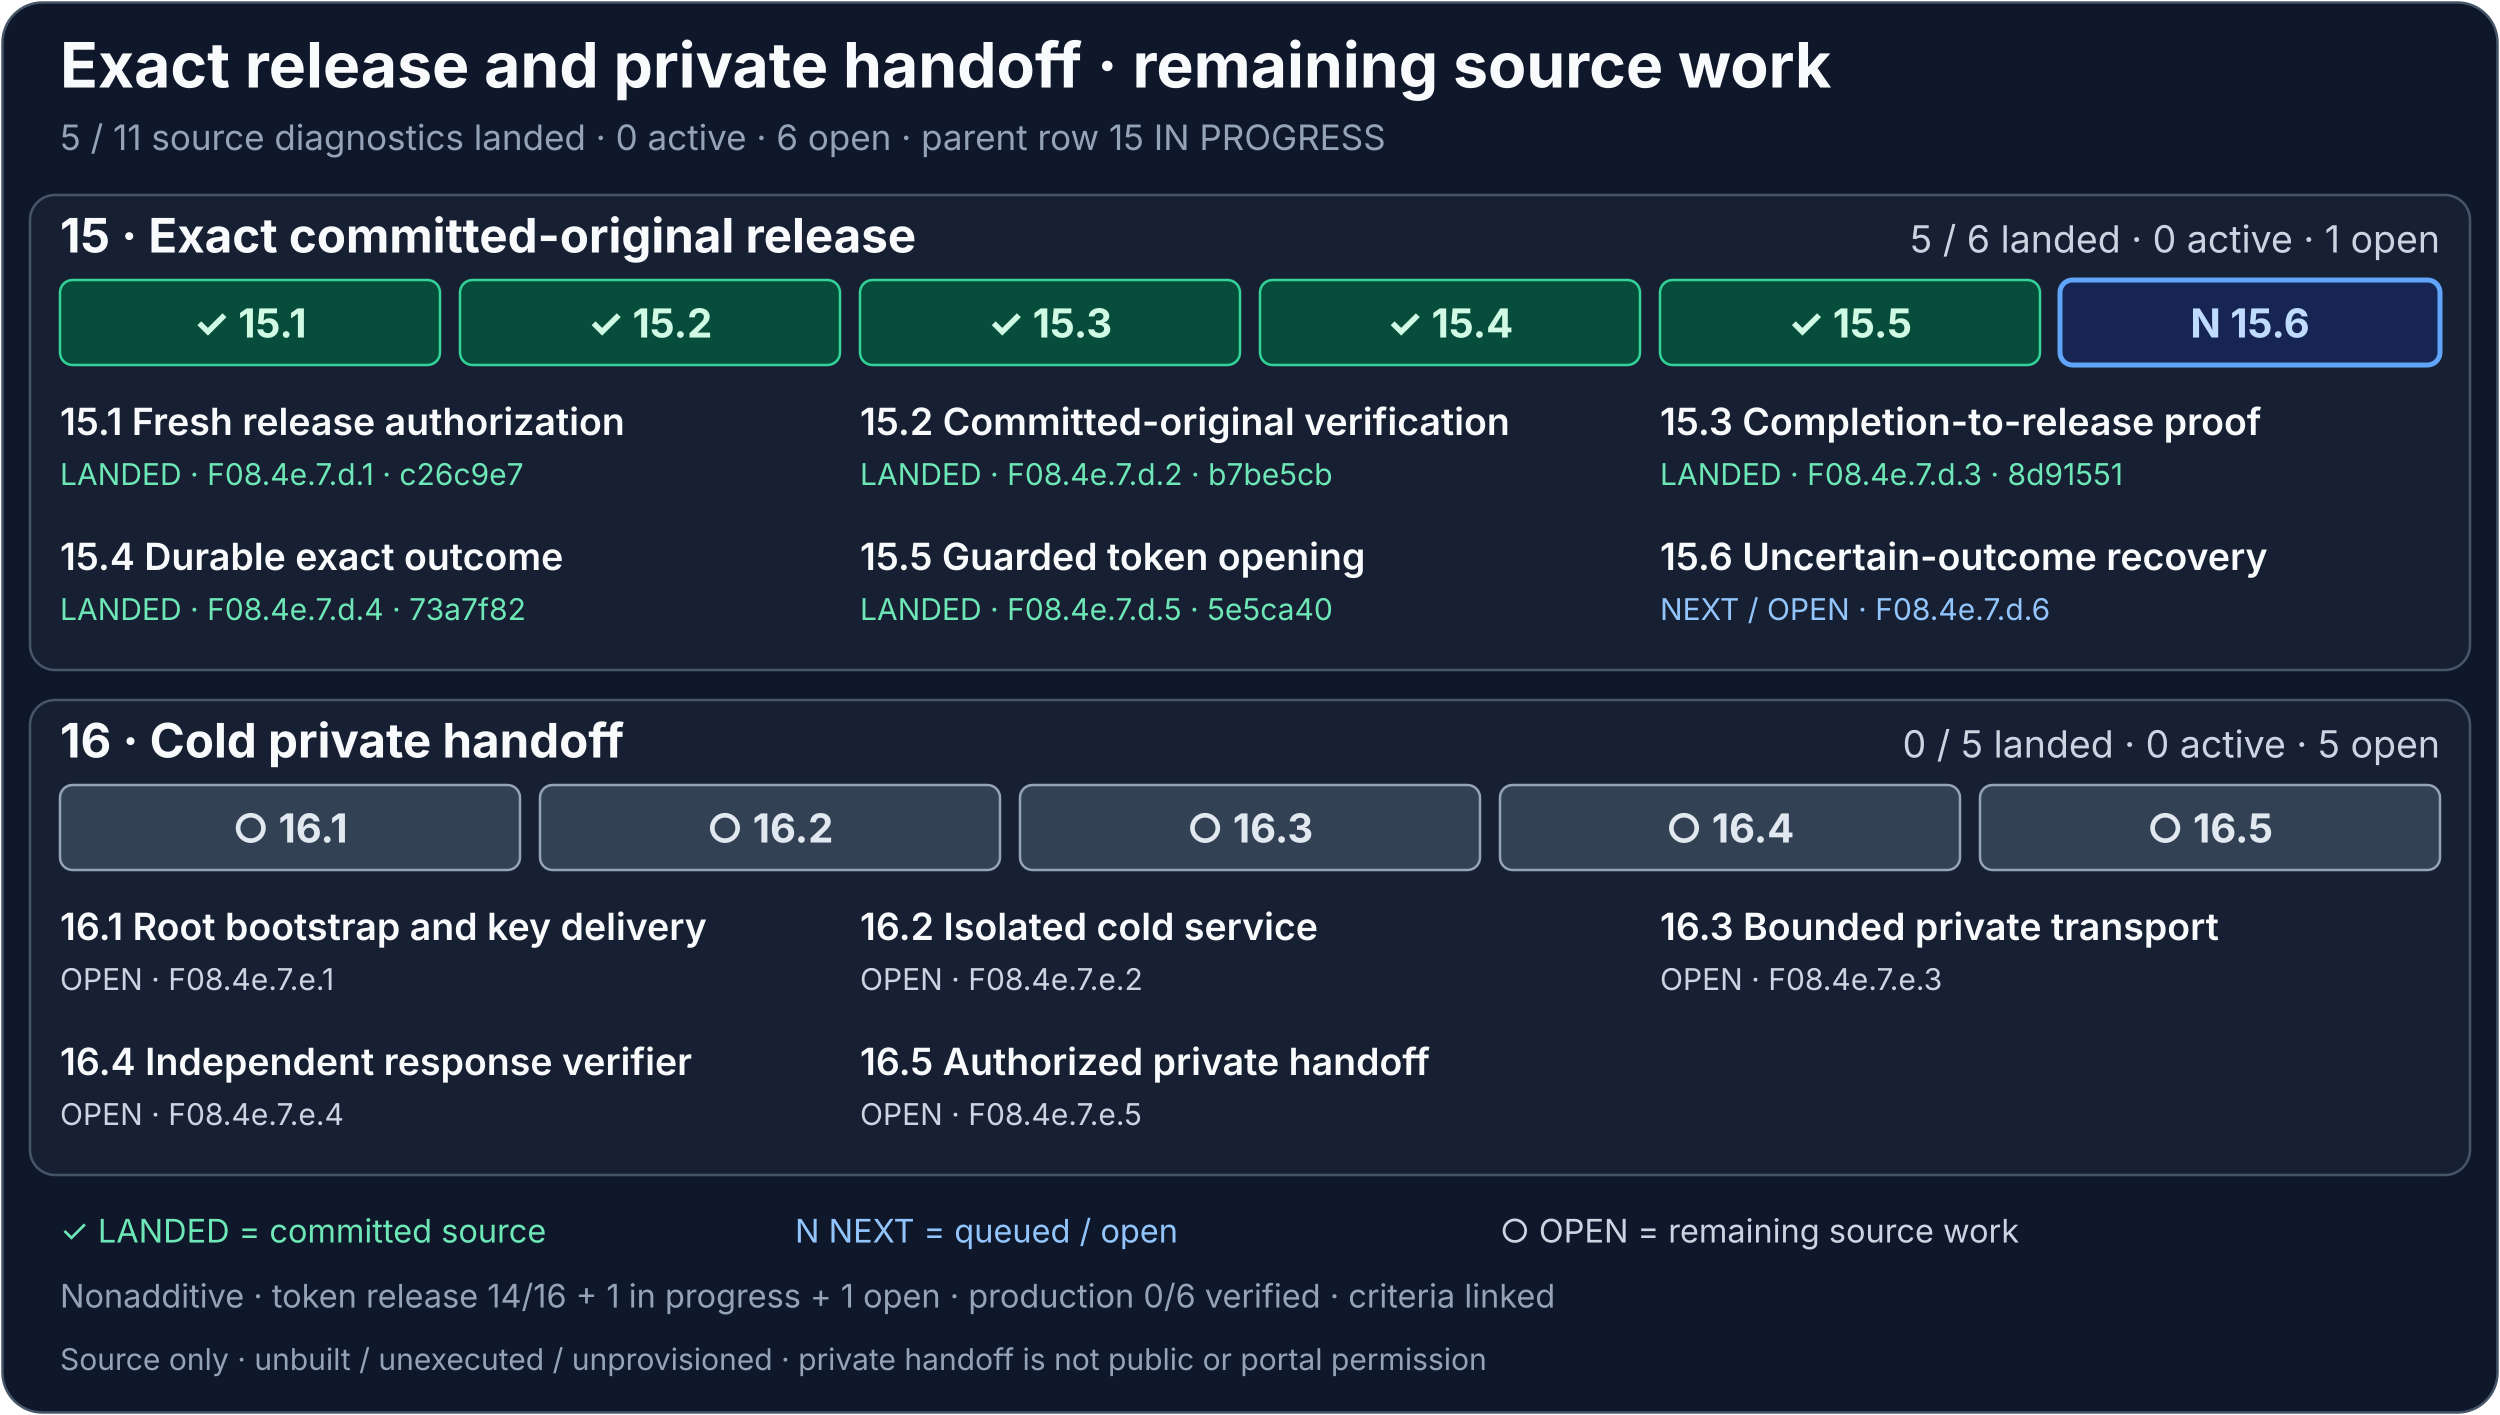
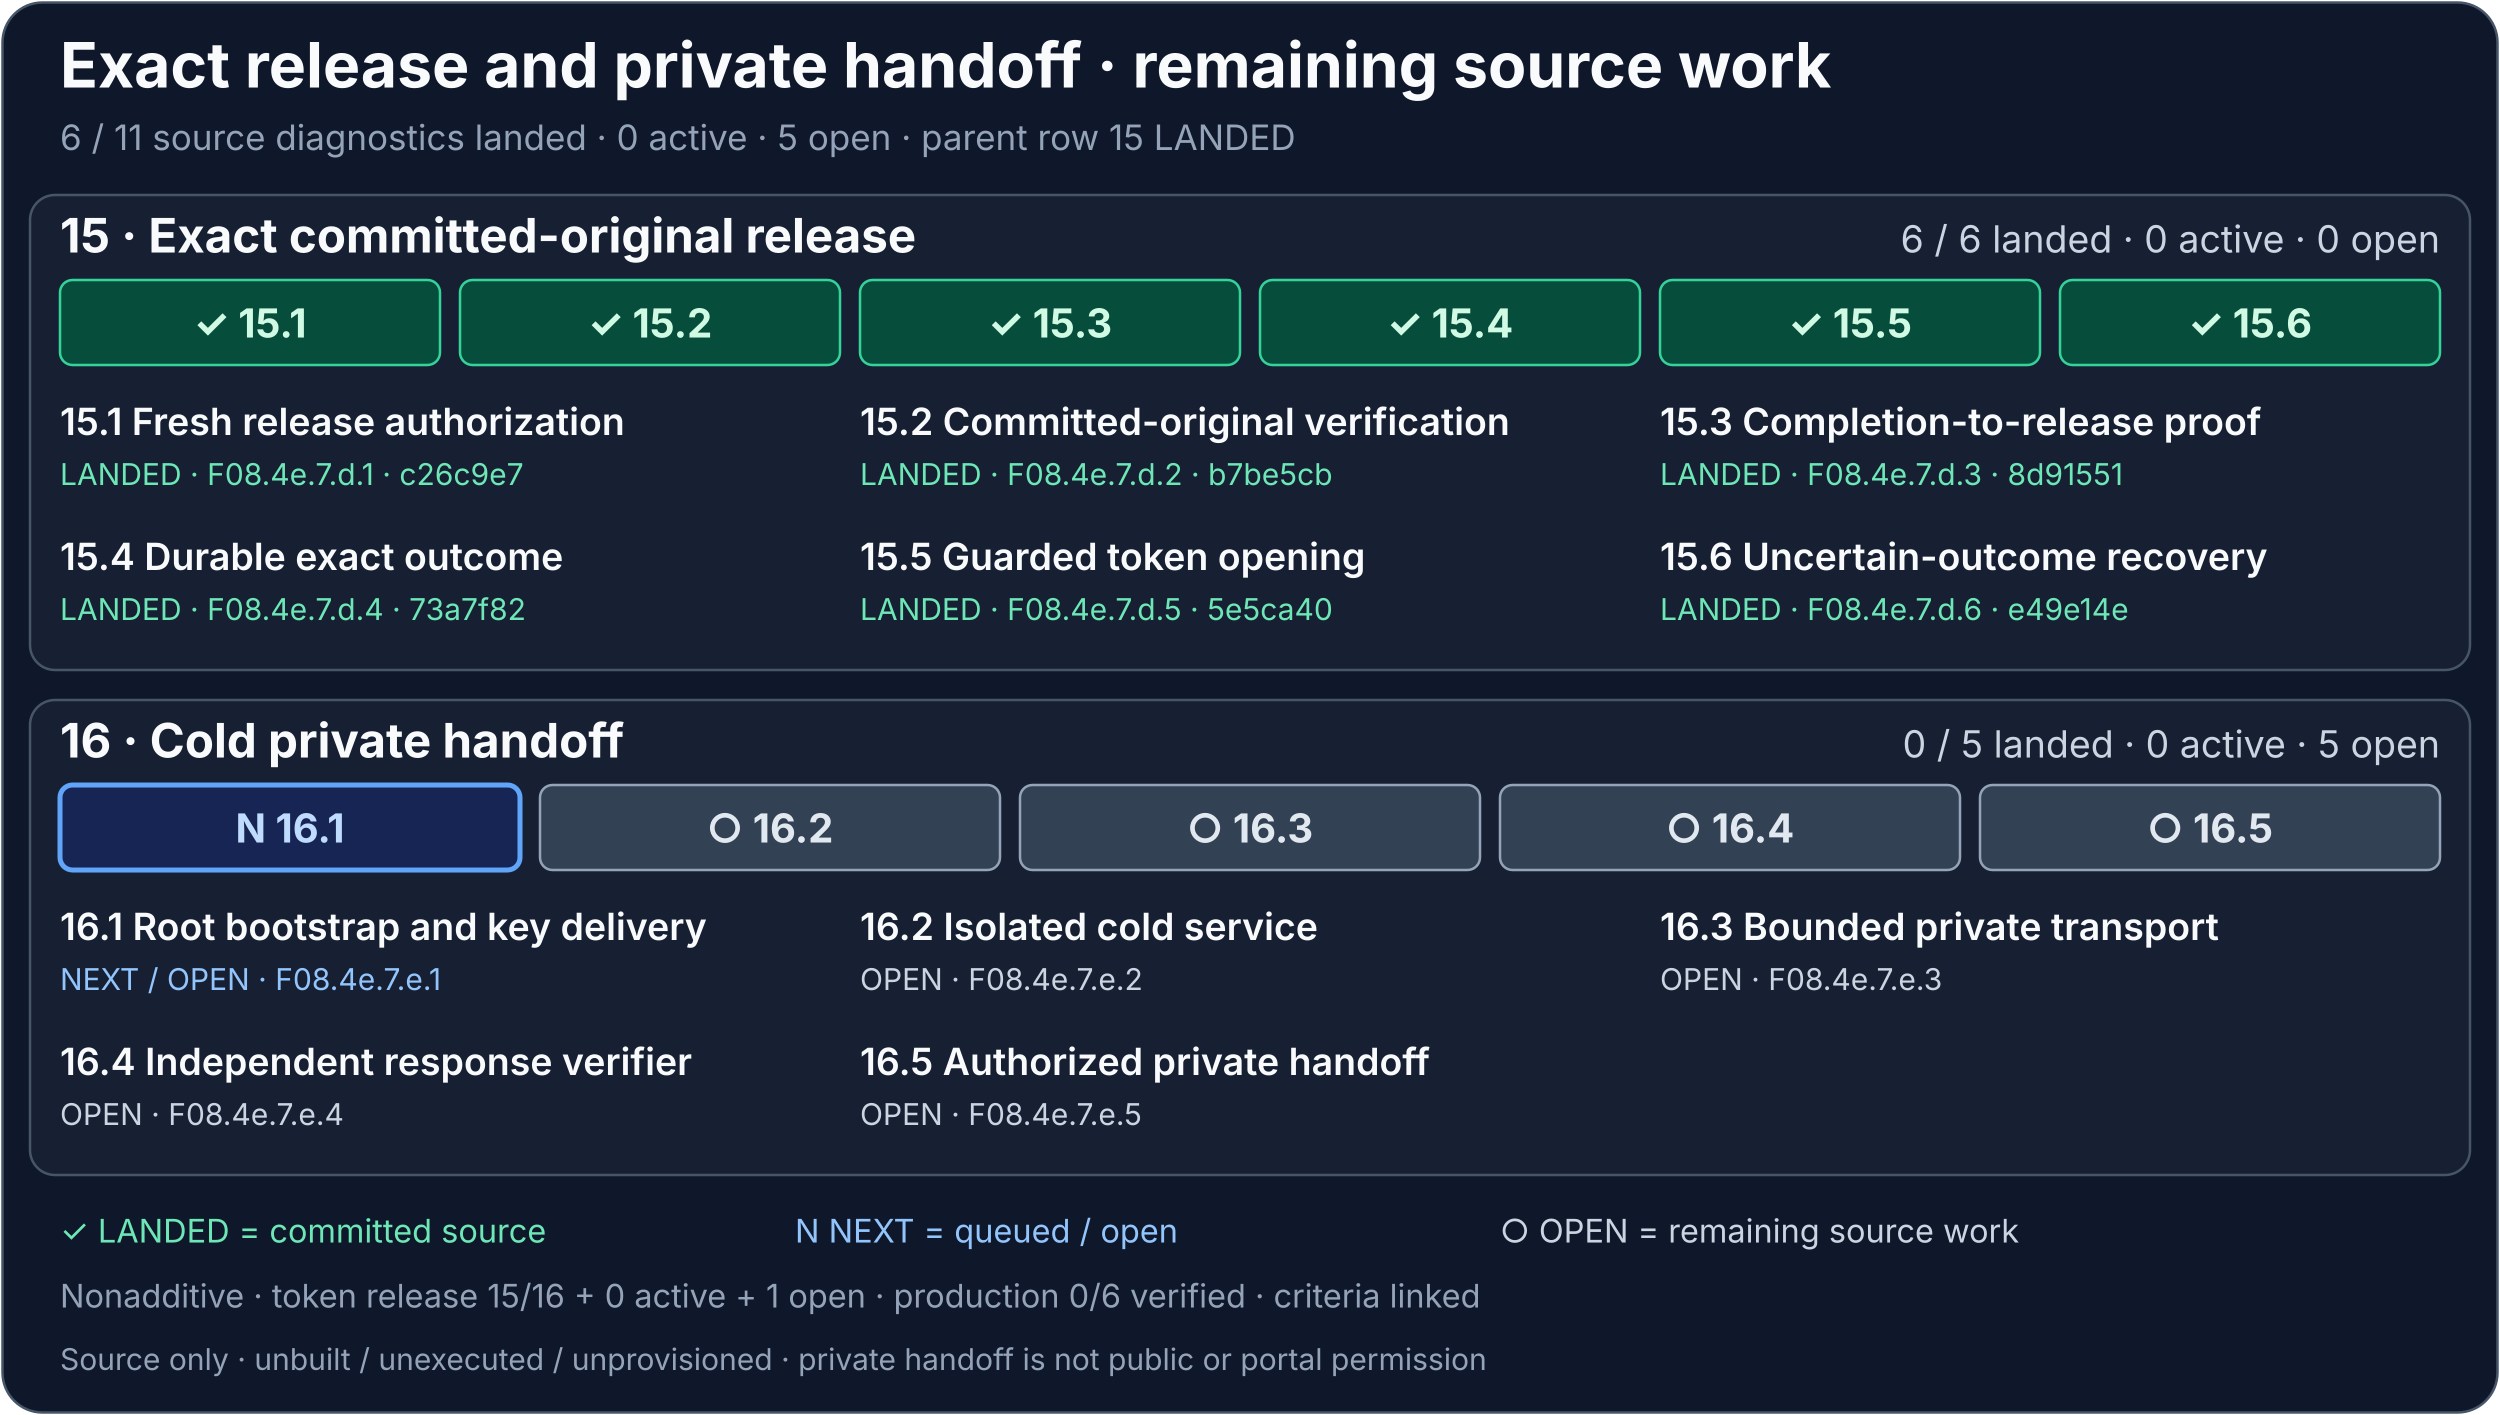
<svg xmlns="http://www.w3.org/2000/svg" width="1000" height="566" viewBox="0 0 1000 566" role="img" aria-labelledby="release-handoff-title release-handoff-description">
  <rect x="1" y="1" width="998" height="564" rx="16" fill="#0f172a" stroke="#475569" />
  <g font-family="system-ui, -apple-system, Segoe UI, sans-serif">
    <text x="24" y="35" fill="#f8fafc" font-size="25" font-weight="700">Exact release and private handoff · remaining source work</text>
-     <text x="24" y="60" fill="#94a3b8" font-size="14">5 / 11 source diagnostics landed · 0 active · 6 open · parent row 15 IN PROGRESS</text>
-     <g aria-label="Row 15: exact committed-original release in progress, five of six diagnostics landed">
+     <text x="24" y="60" fill="#94a3b8" font-size="14">6 / 11 source diagnostics landed · 0 active · 5 open · parent row 15 LANDED</text>
+     <g aria-label="Row 15: exact committed-original release closed in source, all six diagnostics landed">
      <rect x="12" y="78" width="976" height="190" rx="10" fill="#172033" stroke="#475569" />
      <text x="24" y="101" fill="#f8fafc" font-size="19" font-weight="700">15 · Exact committed-original release</text>
-       <text x="976" y="101" text-anchor="end" fill="#cbd5e1" font-size="15">5 / 6 landed · 0 active · 1 open</text>
+       <text x="976" y="101" text-anchor="end" fill="#cbd5e1" font-size="15">6 / 6 landed · 0 active · 0 open</text>
      <g font-size="16" font-weight="700" text-anchor="middle">
        <a href="../production-status.md#exact-release-and-handoff-detail">
          <rect x="24" y="112" width="152" height="34" rx="5" fill="#064e3b" stroke="#34d399" />
          <text x="100" y="135" fill="#d1fae5">✓ 15.1</text>
        </a>
        <a href="../production-status.md#exact-release-and-handoff-detail">
          <rect x="184" y="112" width="152" height="34" rx="5" fill="#064e3b" stroke="#34d399" />
          <text x="260" y="135" fill="#d1fae5">✓ 15.2</text>
        </a>
        <a href="../production-status.md#exact-release-and-handoff-detail">
          <rect x="344" y="112" width="152" height="34" rx="5" fill="#064e3b" stroke="#34d399" />
          <text x="420" y="135" fill="#d1fae5">✓ 15.3</text>
        </a>
        <a href="../production-status.md#exact-release-and-handoff-detail">
          <rect x="504" y="112" width="152" height="34" rx="5" fill="#064e3b" stroke="#34d399" />
          <text x="580" y="135" fill="#d1fae5">✓ 15.4</text>
        </a>
        <a href="../production-status.md#exact-release-and-handoff-detail">
          <rect x="664" y="112" width="152" height="34" rx="5" fill="#064e3b" stroke="#34d399" />
          <text x="740" y="135" fill="#d1fae5">✓ 15.5</text>
        </a>
        <a href="../production-status.md#exact-release-and-handoff-detail">
-           <rect x="824" y="112" width="152" height="34" rx="5" fill="#172554" stroke="#60a5fa" stroke-width="2" />
-           <text x="900" y="135" fill="#bfdbfe">N 15.6</text>
+           <rect x="824" y="112" width="152" height="34" rx="5" fill="#064e3b" stroke="#34d399" />
+           <text x="900" y="135" fill="#d1fae5">✓ 15.6</text>
        </a>
      </g>
      <a href="../production-status.md#exact-release-and-handoff-detail">
        <g fill="#f8fafc" font-size="15" font-weight="600">
          <text x="24" y="174">15.1 Fresh release authorization</text>
          <text x="344" y="174">15.2 Committed-original verification</text>
          <text x="664" y="174">15.3 Completion-to-release proof</text>
          <text x="24" y="228">15.4 Durable exact outcome</text>
          <text x="344" y="228">15.5 Guarded token opening</text>
          <text x="664" y="228">15.6 Uncertain-outcome recovery</text>
        </g>
        <g fill="#cbd5e1" font-size="12">
          <text x="24" y="194" fill="#6ee7b7">LANDED · F08.4e.7.d.1 · c26c9e7</text>
          <text x="344" y="194" fill="#6ee7b7">LANDED · F08.4e.7.d.2 · b7be5cb</text>
          <text x="664" y="194" fill="#6ee7b7">LANDED · F08.4e.7.d.3 · 8d91551</text>
          <text x="24" y="248" fill="#6ee7b7">LANDED · F08.4e.7.d.4 · 73a7f82</text>
          <text x="344" y="248" fill="#6ee7b7">LANDED · F08.4e.7.d.5 · 5e5ca40</text>
-           <text x="664" y="248" fill="#93c5fd">NEXT / OPEN · F08.4e.7.d.6</text>
+           <text x="664" y="248" fill="#6ee7b7">LANDED · F08.4e.7.d.6 · e49e14e</text>
        </g>
      </a>
    </g>
    <g aria-label="Row 16: cold private handoff, zero of five landed">
      <rect x="12" y="280" width="976" height="190" rx="10" fill="#172033" stroke="#475569" />
      <text x="24" y="303" fill="#f8fafc" font-size="19" font-weight="700">16 · Cold private handoff</text>
      <text x="976" y="303" text-anchor="end" fill="#cbd5e1" font-size="15">0 / 5 landed · 0 active · 5 open</text>
      <g font-size="16" font-weight="700" text-anchor="middle">
        <a href="../production-status.md#exact-release-and-handoff-detail">
-           <rect x="24" y="314" width="184" height="34" rx="5" fill="#334155" stroke="#94a3b8" />
-           <text x="116" y="337" fill="#e2e8f0">○ 16.1</text>
+           <rect x="24" y="314" width="184" height="34" rx="5" fill="#172554" stroke="#60a5fa" stroke-width="2" />
+           <text x="116" y="337" fill="#bfdbfe">N 16.1</text>
        </a>
        <a href="../production-status.md#exact-release-and-handoff-detail">
          <rect x="216" y="314" width="184" height="34" rx="5" fill="#334155" stroke="#94a3b8" />
          <text x="308" y="337" fill="#e2e8f0">○ 16.2</text>
        </a>
        <a href="../production-status.md#exact-release-and-handoff-detail">
          <rect x="408" y="314" width="184" height="34" rx="5" fill="#334155" stroke="#94a3b8" />
          <text x="500" y="337" fill="#e2e8f0">○ 16.3</text>
        </a>
        <a href="../production-status.md#exact-release-and-handoff-detail">
          <rect x="600" y="314" width="184" height="34" rx="5" fill="#334155" stroke="#94a3b8" />
          <text x="692" y="337" fill="#e2e8f0">○ 16.4</text>
        </a>
        <a href="../production-status.md#exact-release-and-handoff-detail">
          <rect x="792" y="314" width="184" height="34" rx="5" fill="#334155" stroke="#94a3b8" />
          <text x="884" y="337" fill="#e2e8f0">○ 16.5</text>
        </a>
      </g>
      <a href="../production-status.md#exact-release-and-handoff-detail">
        <g fill="#f8fafc" font-size="15" font-weight="600">
          <text x="24" y="376">16.1 Root bootstrap and key delivery</text>
          <text x="344" y="376">16.2 Isolated cold service</text>
          <text x="664" y="376">16.3 Bounded private transport</text>
          <text x="24" y="430">16.4 Independent response verifier</text>
          <text x="344" y="430">16.5 Authorized private handoff</text>
        </g>
        <g fill="#cbd5e1" font-size="12">
-           <text x="24" y="396">OPEN · F08.4e.7.e.1</text>
+           <text x="24" y="396" fill="#93c5fd">NEXT / OPEN · F08.4e.7.e.1</text>
          <text x="344" y="396">OPEN · F08.4e.7.e.2</text>
          <text x="664" y="396">OPEN · F08.4e.7.e.3</text>
          <text x="24" y="450">OPEN · F08.4e.7.e.4</text>
          <text x="344" y="450">OPEN · F08.4e.7.e.5</text>
        </g>
      </a>
    </g>
    <text x="24" y="497" fill="#6ee7b7" font-size="13">✓ LANDED = committed source</text>
    <text x="318" y="497" fill="#93c5fd" font-size="13">N NEXT = queued / open</text>
    <text x="600" y="497" fill="#cbd5e1" font-size="13">○ OPEN = remaining source work</text>
-     <text x="24" y="523" fill="#94a3b8" font-size="13">Nonadditive · token release 14/16 + 1 in progress + 1 open · production 0/6 verified · criteria linked</text>
+     <text x="24" y="523" fill="#94a3b8" font-size="13">Nonadditive · token release 15/16 + 0 active + 1 open · production 0/6 verified · criteria linked</text>
    <text x="24" y="548" fill="#94a3b8" font-size="12">Source only · unbuilt / unexecuted / unprovisioned · private handoff is not public or portal permission</text>
  </g>
</svg>
